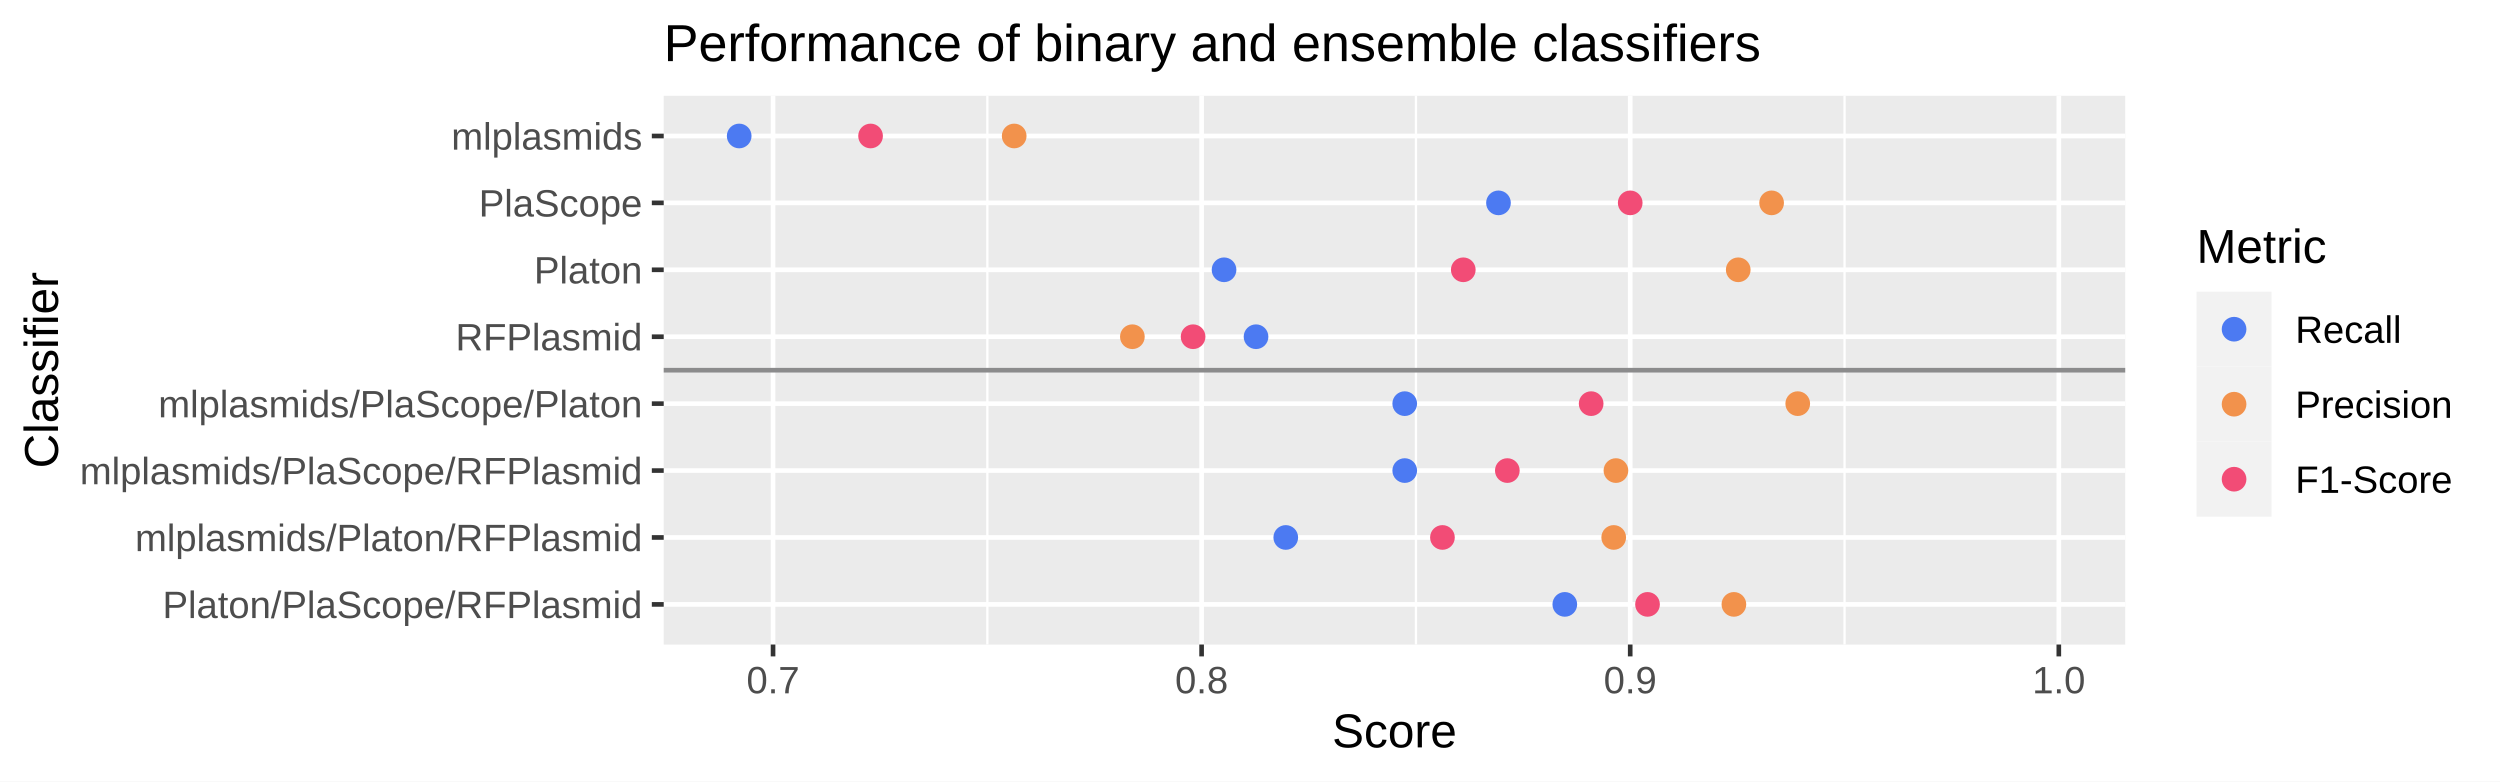
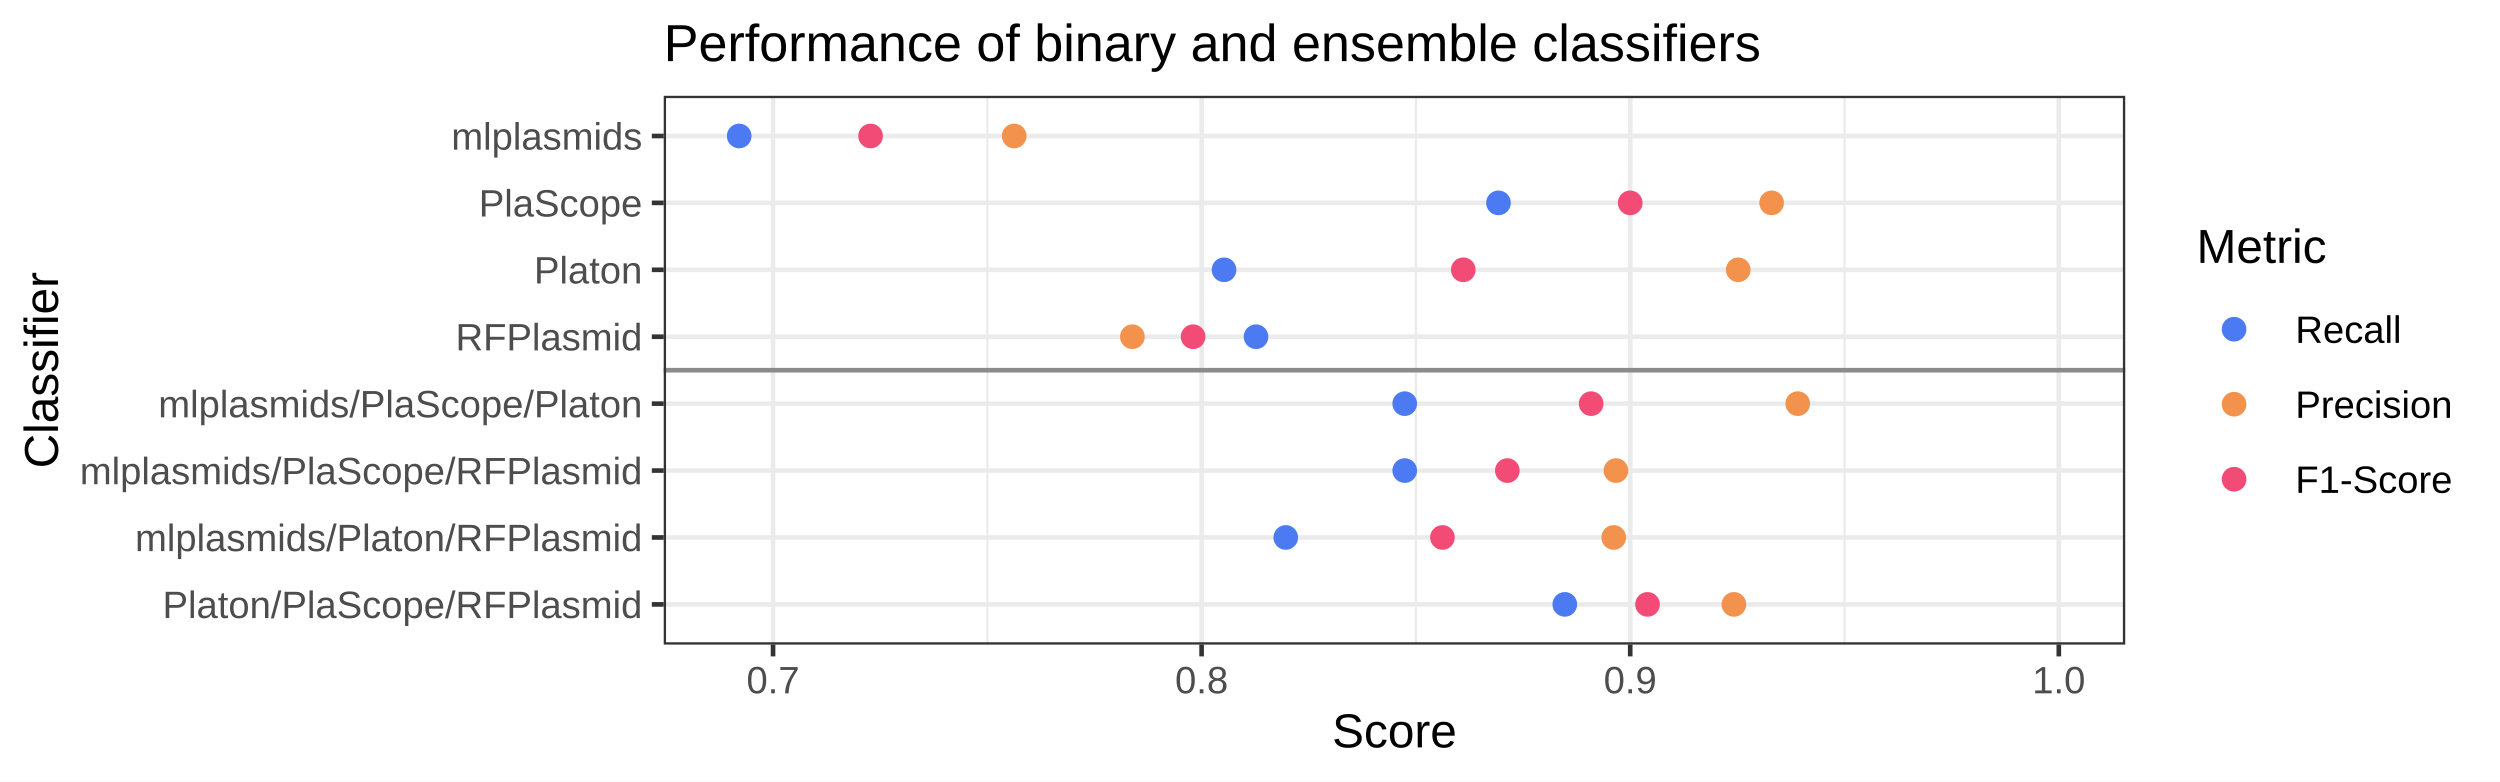
<svg xmlns="http://www.w3.org/2000/svg" class="svglite" width="576.00pt" height="180.00pt" viewBox="0 0 576.00 180.00">
  <defs>
    <style type="text/css">
    .svglite line, .svglite polyline, .svglite polygon, .svglite path, .svglite rect, .svglite circle {
      fill: none;
      stroke: #000000;
      stroke-linecap: round;
      stroke-linejoin: round;
      stroke-miterlimit: 10.00;
    }
  </style>
  </defs>
  <rect width="100%" height="100%" style="stroke: none; fill: #FFFFFF;" />
  <defs>
    <clipPath id="cpMC4wMHw1NzYuMDB8MC4wMHwxODAuMDA=">
      <rect x="0.00" y="0.00" width="576.00" height="180.00" />
    </clipPath>
  </defs>
  <g clip-path="url(#cpMC4wMHw1NzYuMDB8MC4wMHwxODAuMDA=)">
    <rect x="0.00" y="0.00" width="576.00" height="180.00" style="stroke-width: 1.07; stroke: #FFFFFF; fill: #FFFFFF;" />
  </g>
  <defs>
    <clipPath id="cpMTUyLjkyfDQ4OS42NnwyMi4wOHwxNDguNTA=">
      <rect x="152.92" y="22.08" width="336.73" height="126.43" />
    </clipPath>
  </defs>
  <g clip-path="url(#cpMTUyLjkyfDQ4OS42NnwyMi4wOHwxNDguNTA=)">
-     <rect x="152.92" y="22.08" width="336.73" height="126.43" style="stroke-width: 1.07; stroke: none; fill: #EBEBEB;" />
-     <polyline points="227.48,148.50 227.48,22.08 " style="stroke-width: 0.53; stroke: #FFFFFF; stroke-linecap: butt;" />
-     <polyline points="326.23,148.50 326.23,22.08 " style="stroke-width: 0.53; stroke: #FFFFFF; stroke-linecap: butt;" />
-     <polyline points="424.98,148.50 424.98,22.08 " style="stroke-width: 0.53; stroke: #FFFFFF; stroke-linecap: butt;" />
-     <polyline points="152.92,139.25 489.66,139.25 " style="stroke-width: 1.07; stroke: #FFFFFF; stroke-linecap: butt;" />
-     <polyline points="152.92,123.83 489.66,123.83 " style="stroke-width: 1.07; stroke: #FFFFFF; stroke-linecap: butt;" />
-     <polyline points="152.92,108.42 489.66,108.42 " style="stroke-width: 1.07; stroke: #FFFFFF; stroke-linecap: butt;" />
-     <polyline points="152.92,93.00 489.66,93.00 " style="stroke-width: 1.07; stroke: #FFFFFF; stroke-linecap: butt;" />
-     <polyline points="152.92,77.58 489.66,77.58 " style="stroke-width: 1.07; stroke: #FFFFFF; stroke-linecap: butt;" />
-     <polyline points="152.92,62.16 489.66,62.16 " style="stroke-width: 1.07; stroke: #FFFFFF; stroke-linecap: butt;" />
-     <polyline points="152.92,46.74 489.66,46.74 " style="stroke-width: 1.07; stroke: #FFFFFF; stroke-linecap: butt;" />
-     <polyline points="152.92,31.33 489.66,31.33 " style="stroke-width: 1.07; stroke: #FFFFFF; stroke-linecap: butt;" />
-     <polyline points="178.11,148.50 178.11,22.08 " style="stroke-width: 1.07; stroke: #FFFFFF; stroke-linecap: butt;" />
-     <polyline points="276.85,148.50 276.85,22.08 " style="stroke-width: 1.07; stroke: #FFFFFF; stroke-linecap: butt;" />
-     <polyline points="375.60,148.50 375.60,22.08 " style="stroke-width: 1.07; stroke: #FFFFFF; stroke-linecap: butt;" />
-     <polyline points="474.35,148.50 474.35,22.08 " style="stroke-width: 1.07; stroke: #FFFFFF; stroke-linecap: butt;" />
+     <rect x="152.92" y="22.08" width="336.73" height="126.43" style="stroke-width: 1.07; stroke: none; fill: #FFFFFF;" />
+     <polyline points="227.48,148.50 227.48,22.08 " style="stroke-width: 0.53; stroke: #EBEBEB; stroke-linecap: butt;" />
+     <polyline points="326.23,148.50 326.23,22.08 " style="stroke-width: 0.53; stroke: #EBEBEB; stroke-linecap: butt;" />
+     <polyline points="424.98,148.50 424.98,22.08 " style="stroke-width: 0.53; stroke: #EBEBEB; stroke-linecap: butt;" />
+     <polyline points="152.92,139.25 489.66,139.25 " style="stroke-width: 1.07; stroke: #EBEBEB; stroke-linecap: butt;" />
+     <polyline points="152.92,123.83 489.66,123.83 " style="stroke-width: 1.07; stroke: #EBEBEB; stroke-linecap: butt;" />
+     <polyline points="152.92,108.42 489.66,108.42 " style="stroke-width: 1.07; stroke: #EBEBEB; stroke-linecap: butt;" />
+     <polyline points="152.92,93.00 489.66,93.00 " style="stroke-width: 1.07; stroke: #EBEBEB; stroke-linecap: butt;" />
+     <polyline points="152.92,77.58 489.66,77.58 " style="stroke-width: 1.07; stroke: #EBEBEB; stroke-linecap: butt;" />
+     <polyline points="152.92,62.16 489.66,62.16 " style="stroke-width: 1.07; stroke: #EBEBEB; stroke-linecap: butt;" />
+     <polyline points="152.92,46.74 489.66,46.74 " style="stroke-width: 1.07; stroke: #EBEBEB; stroke-linecap: butt;" />
+     <polyline points="152.92,31.33 489.66,31.33 " style="stroke-width: 1.07; stroke: #EBEBEB; stroke-linecap: butt;" />
+     <polyline points="178.11,148.50 178.11,22.08 " style="stroke-width: 1.07; stroke: #EBEBEB; stroke-linecap: butt;" />
+     <polyline points="276.85,148.50 276.85,22.08 " style="stroke-width: 1.07; stroke: #EBEBEB; stroke-linecap: butt;" />
+     <polyline points="375.60,148.50 375.60,22.08 " style="stroke-width: 1.07; stroke: #EBEBEB; stroke-linecap: butt;" />
+     <polyline points="474.35,148.50 474.35,22.08 " style="stroke-width: 1.07; stroke: #EBEBEB; stroke-linecap: butt;" />
    <circle cx="372.31" cy="108.42" r="2.49" style="stroke-width: 0.71; stroke: #F2924C; fill: #F2924C;" />
    <circle cx="323.65" cy="108.42" r="2.49" style="stroke-width: 0.71; stroke: #4C7AF2; fill: #4C7AF2;" />
    <circle cx="347.29" cy="108.42" r="2.49" style="stroke-width: 0.71; stroke: #F24C76; fill: #F24C76;" />
    <circle cx="414.20" cy="93.00" r="2.49" style="stroke-width: 0.71; stroke: #F2924C; fill: #F2924C;" />
    <circle cx="323.65" cy="93.00" r="2.49" style="stroke-width: 0.71; stroke: #4C7AF2; fill: #4C7AF2;" />
    <circle cx="366.60" cy="93.00" r="2.49" style="stroke-width: 0.71; stroke: #F24C76; fill: #F24C76;" />
    <circle cx="371.80" cy="123.83" r="2.49" style="stroke-width: 0.71; stroke: #F2924C; fill: #F2924C;" />
    <circle cx="296.24" cy="123.83" r="2.49" style="stroke-width: 0.71; stroke: #4C7AF2; fill: #4C7AF2;" />
    <circle cx="332.34" cy="123.83" r="2.49" style="stroke-width: 0.71; stroke: #F24C76; fill: #F24C76;" />
    <circle cx="399.49" cy="139.25" r="2.49" style="stroke-width: 0.71; stroke: #F2924C; fill: #F2924C;" />
    <circle cx="360.53" cy="139.25" r="2.49" style="stroke-width: 0.71; stroke: #4C7AF2; fill: #4C7AF2;" />
    <circle cx="379.59" cy="139.25" r="2.49" style="stroke-width: 0.71; stroke: #F24C76; fill: #F24C76;" />
    <circle cx="233.67" cy="31.33" r="2.49" style="stroke-width: 0.71; stroke: #F2924C; fill: #F2924C;" />
    <circle cx="170.31" cy="31.33" r="2.49" style="stroke-width: 0.71; stroke: #4C7AF2; fill: #4C7AF2;" />
    <circle cx="200.58" cy="31.33" r="2.49" style="stroke-width: 0.71; stroke: #F24C76; fill: #F24C76;" />
    <circle cx="408.18" cy="46.74" r="2.49" style="stroke-width: 0.71; stroke: #F2924C; fill: #F2924C;" />
    <circle cx="345.25" cy="46.74" r="2.49" style="stroke-width: 0.71; stroke: #4C7AF2; fill: #4C7AF2;" />
    <circle cx="375.60" cy="46.74" r="2.49" style="stroke-width: 0.71; stroke: #F24C76; fill: #F24C76;" />
    <circle cx="400.49" cy="62.16" r="2.49" style="stroke-width: 0.71; stroke: #F2924C; fill: #F2924C;" />
    <circle cx="282.02" cy="62.16" r="2.49" style="stroke-width: 0.71; stroke: #4C7AF2; fill: #4C7AF2;" />
    <circle cx="337.14" cy="62.16" r="2.49" style="stroke-width: 0.71; stroke: #F24C76; fill: #F24C76;" />
    <circle cx="260.90" cy="77.58" r="2.49" style="stroke-width: 0.71; stroke: #F2924C; fill: #F2924C;" />
    <circle cx="289.39" cy="77.58" r="2.49" style="stroke-width: 0.71; stroke: #4C7AF2; fill: #4C7AF2;" />
    <circle cx="274.89" cy="77.58" r="2.49" style="stroke-width: 0.71; stroke: #F24C76; fill: #F24C76;" />
    <line x1="152.92" y1="85.29" x2="489.66" y2="85.29" style="stroke-width: 1.07; stroke: #8B8B8C; stroke-linecap: butt;" />
+     <rect x="152.92" y="22.08" width="336.73" height="126.43" style="stroke-width: 1.07; stroke: #333333;" />
  </g>
  <g clip-path="url(#cpMC4wMHw1NzYuMDB8MC4wMHwxODAuMDA=)">
    <text x="147.99" y="142.40" text-anchor="end" style="font-size: 8.80px; fill: #4D4D4D; font-family: Arial;" textLength="110.53px" lengthAdjust="spacingAndGlyphs">Platon/PlaScope/RFPlasmid</text>
    <text x="147.99" y="126.98" text-anchor="end" style="font-size: 8.80px; fill: #4D4D4D; font-family: Arial;" textLength="116.86px" lengthAdjust="spacingAndGlyphs">mlplasmids/Platon/RFPlasmid</text>
    <text x="147.99" y="111.57" text-anchor="end" style="font-size: 8.80px; fill: #4D4D4D; font-family: Arial;" textLength="129.58px" lengthAdjust="spacingAndGlyphs">mlplasmids/PlaScope/RFPlasmid</text>
    <text x="147.99" y="96.15" text-anchor="end" style="font-size: 8.80px; fill: #4D4D4D; font-family: Arial;" textLength="111.52px" lengthAdjust="spacingAndGlyphs">mlplasmids/PlaScope/Platon</text>
    <text x="147.99" y="80.73" text-anchor="end" style="font-size: 8.80px; fill: #4D4D4D; font-family: Arial;" textLength="43.01px" lengthAdjust="spacingAndGlyphs">RFPlasmid</text>
    <text x="147.99" y="65.31" text-anchor="end" style="font-size: 8.80px; fill: #4D4D4D; font-family: Arial;" textLength="24.96px" lengthAdjust="spacingAndGlyphs">Platon</text>
    <text x="147.99" y="49.89" text-anchor="end" style="font-size: 8.80px; fill: #4D4D4D; font-family: Arial;" textLength="37.67px" lengthAdjust="spacingAndGlyphs">PlaScope</text>
    <text x="147.99" y="34.48" text-anchor="end" style="font-size: 8.80px; fill: #4D4D4D; font-family: Arial;" textLength="44.00px" lengthAdjust="spacingAndGlyphs">mlplasmids</text>
    <polyline points="150.18,139.25 152.92,139.25 " style="stroke-width: 1.07; stroke: #333333; stroke-linecap: butt;" />
    <polyline points="150.18,123.83 152.92,123.83 " style="stroke-width: 1.07; stroke: #333333; stroke-linecap: butt;" />
    <polyline points="150.18,108.42 152.92,108.42 " style="stroke-width: 1.07; stroke: #333333; stroke-linecap: butt;" />
    <polyline points="150.18,93.00 152.92,93.00 " style="stroke-width: 1.07; stroke: #333333; stroke-linecap: butt;" />
    <polyline points="150.18,77.58 152.92,77.58 " style="stroke-width: 1.07; stroke: #333333; stroke-linecap: butt;" />
    <polyline points="150.18,62.16 152.92,62.16 " style="stroke-width: 1.07; stroke: #333333; stroke-linecap: butt;" />
    <polyline points="150.18,46.74 152.92,46.74 " style="stroke-width: 1.07; stroke: #333333; stroke-linecap: butt;" />
    <polyline points="150.18,31.33 152.92,31.33 " style="stroke-width: 1.07; stroke: #333333; stroke-linecap: butt;" />
    <polyline points="178.11,151.24 178.11,148.50 " style="stroke-width: 1.07; stroke: #333333; stroke-linecap: butt;" />
    <polyline points="276.85,151.24 276.85,148.50 " style="stroke-width: 1.07; stroke: #333333; stroke-linecap: butt;" />
    <polyline points="375.60,151.24 375.60,148.50 " style="stroke-width: 1.07; stroke: #333333; stroke-linecap: butt;" />
    <polyline points="474.35,151.24 474.35,148.50 " style="stroke-width: 1.07; stroke: #333333; stroke-linecap: butt;" />
    <text x="178.11" y="159.74" text-anchor="middle" style="font-size: 8.80px; fill: #4D4D4D; font-family: Arial;" textLength="12.24px" lengthAdjust="spacingAndGlyphs">0.7</text>
    <text x="276.85" y="159.74" text-anchor="middle" style="font-size: 8.80px; fill: #4D4D4D; font-family: Arial;" textLength="12.24px" lengthAdjust="spacingAndGlyphs">0.8</text>
    <text x="375.60" y="159.74" text-anchor="middle" style="font-size: 8.80px; fill: #4D4D4D; font-family: Arial;" textLength="12.24px" lengthAdjust="spacingAndGlyphs">0.9</text>
    <text x="474.35" y="159.74" text-anchor="middle" style="font-size: 8.80px; fill: #4D4D4D; font-family: Arial;" textLength="12.24px" lengthAdjust="spacingAndGlyphs">1.0</text>
    <text x="321.29" y="172.20" text-anchor="middle" style="font-size: 11.00px; font-family: Arial;" textLength="28.74px" lengthAdjust="spacingAndGlyphs">Score</text>
    <text transform="translate(13.36,85.29) rotate(-90)" text-anchor="middle" style="font-size: 11.00px; font-family: Arial;" textLength="45.23px" lengthAdjust="spacingAndGlyphs">Classifier</text>
    <rect x="500.61" y="46.05" width="69.91" height="78.47" style="stroke-width: 1.07; stroke: none; fill: #FFFFFF;" />
    <text x="506.09" y="60.57" style="font-size: 11.00px; font-family: Arial;" textLength="29.95px" lengthAdjust="spacingAndGlyphs">Metric</text>
-     <rect x="506.09" y="67.21" width="17.28" height="17.28" style="stroke-width: 1.07; stroke: none; fill: #F2F2F2;" />
+     <rect x="506.09" y="67.21" width="17.28" height="17.28" style="stroke-width: 1.07; stroke: none; fill: #FFFFFF;" />
    <circle cx="514.73" cy="75.85" r="2.49" style="stroke-width: 0.71; stroke: #4C7AF2; fill: #4C7AF2;" />
-     <rect x="506.09" y="84.49" width="17.28" height="17.28" style="stroke-width: 1.07; stroke: none; fill: #F2F2F2;" />
+     <rect x="506.09" y="84.49" width="17.28" height="17.28" style="stroke-width: 1.07; stroke: none; fill: #FFFFFF;" />
    <circle cx="514.73" cy="93.13" r="2.49" style="stroke-width: 0.71; stroke: #F2924C; fill: #F2924C;" />
-     <rect x="506.09" y="101.77" width="17.28" height="17.28" style="stroke-width: 1.07; stroke: none; fill: #F2F2F2;" />
+     <rect x="506.09" y="101.77" width="17.28" height="17.28" style="stroke-width: 1.07; stroke: none; fill: #FFFFFF;" />
    <circle cx="514.73" cy="110.41" r="2.49" style="stroke-width: 0.71; stroke: #F24C76; fill: #F24C76;" />
    <text x="528.85" y="79.00" style="font-size: 8.80px; font-family: Arial;" textLength="24.44px" lengthAdjust="spacingAndGlyphs">Recall</text>
    <text x="528.85" y="96.28" style="font-size: 8.80px; font-family: Arial;" textLength="36.19px" lengthAdjust="spacingAndGlyphs">Precision</text>
    <text x="528.85" y="113.56" style="font-size: 8.80px; font-family: Arial;" textLength="36.19px" lengthAdjust="spacingAndGlyphs">F1-Score</text>
    <text x="152.92" y="14.08" style="font-size: 12.00px; font-family: Arial;" textLength="252.83px" lengthAdjust="spacingAndGlyphs">Performance of binary and ensemble classifiers</text>
  </g>
</svg>
